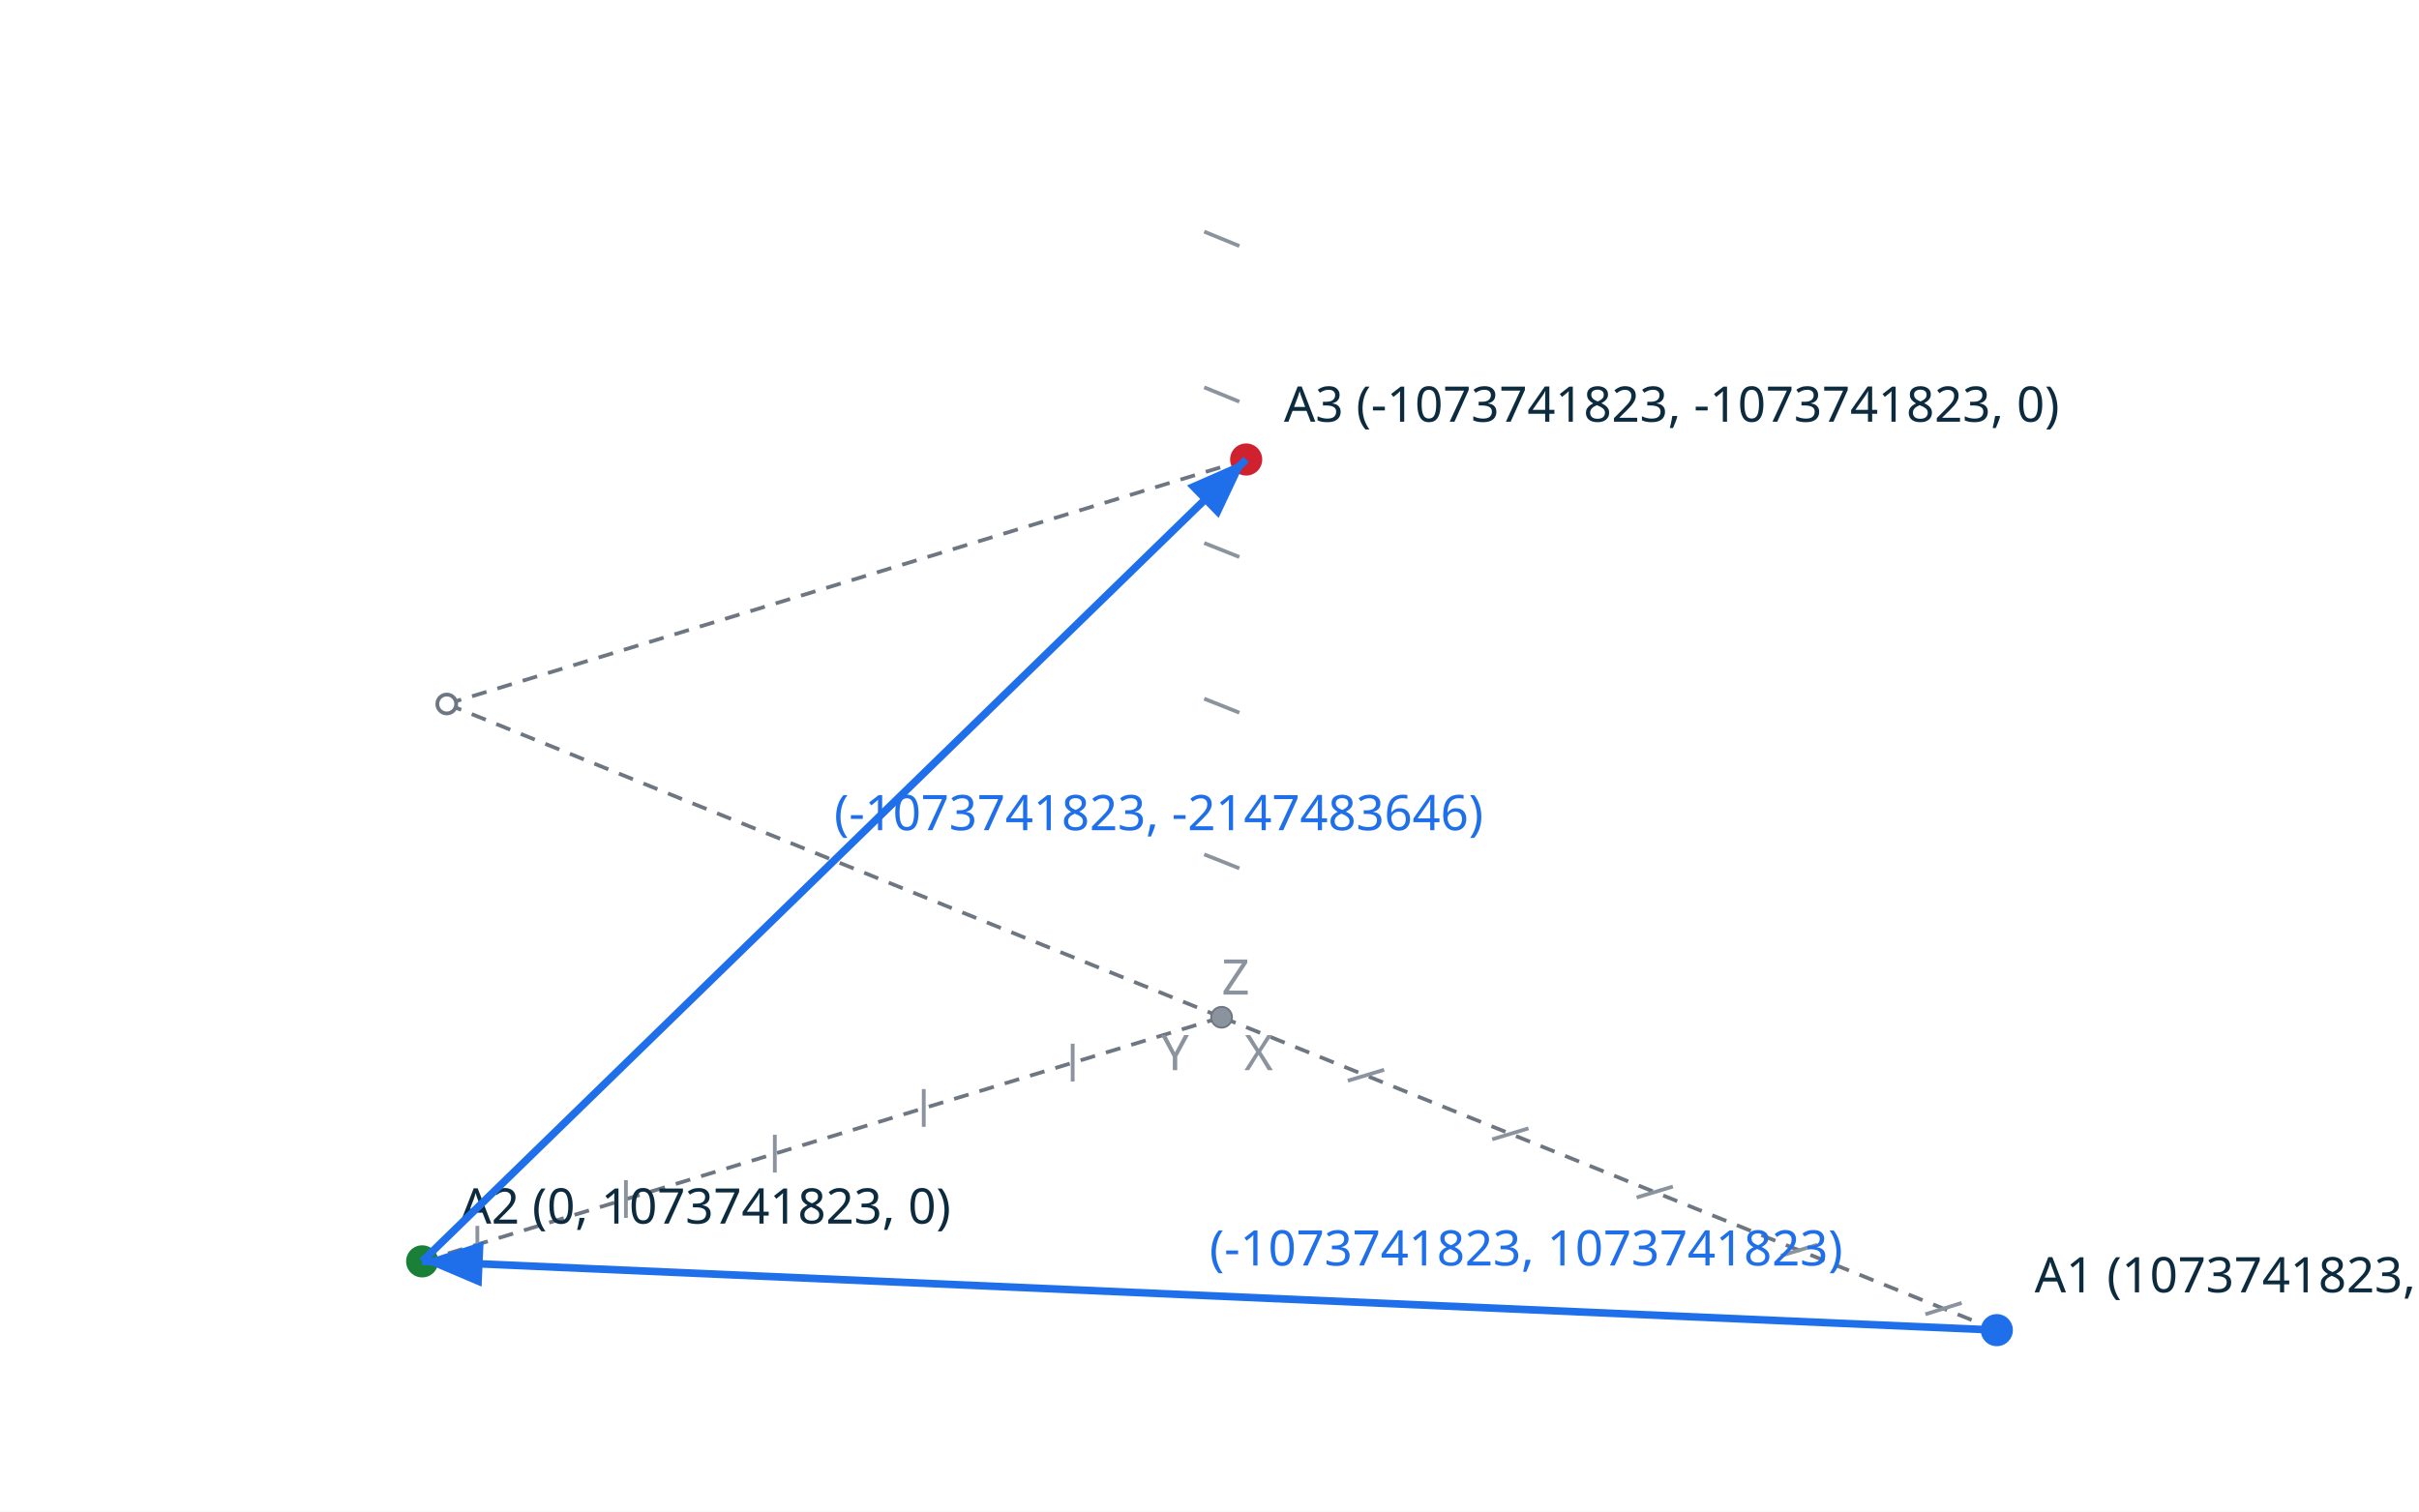
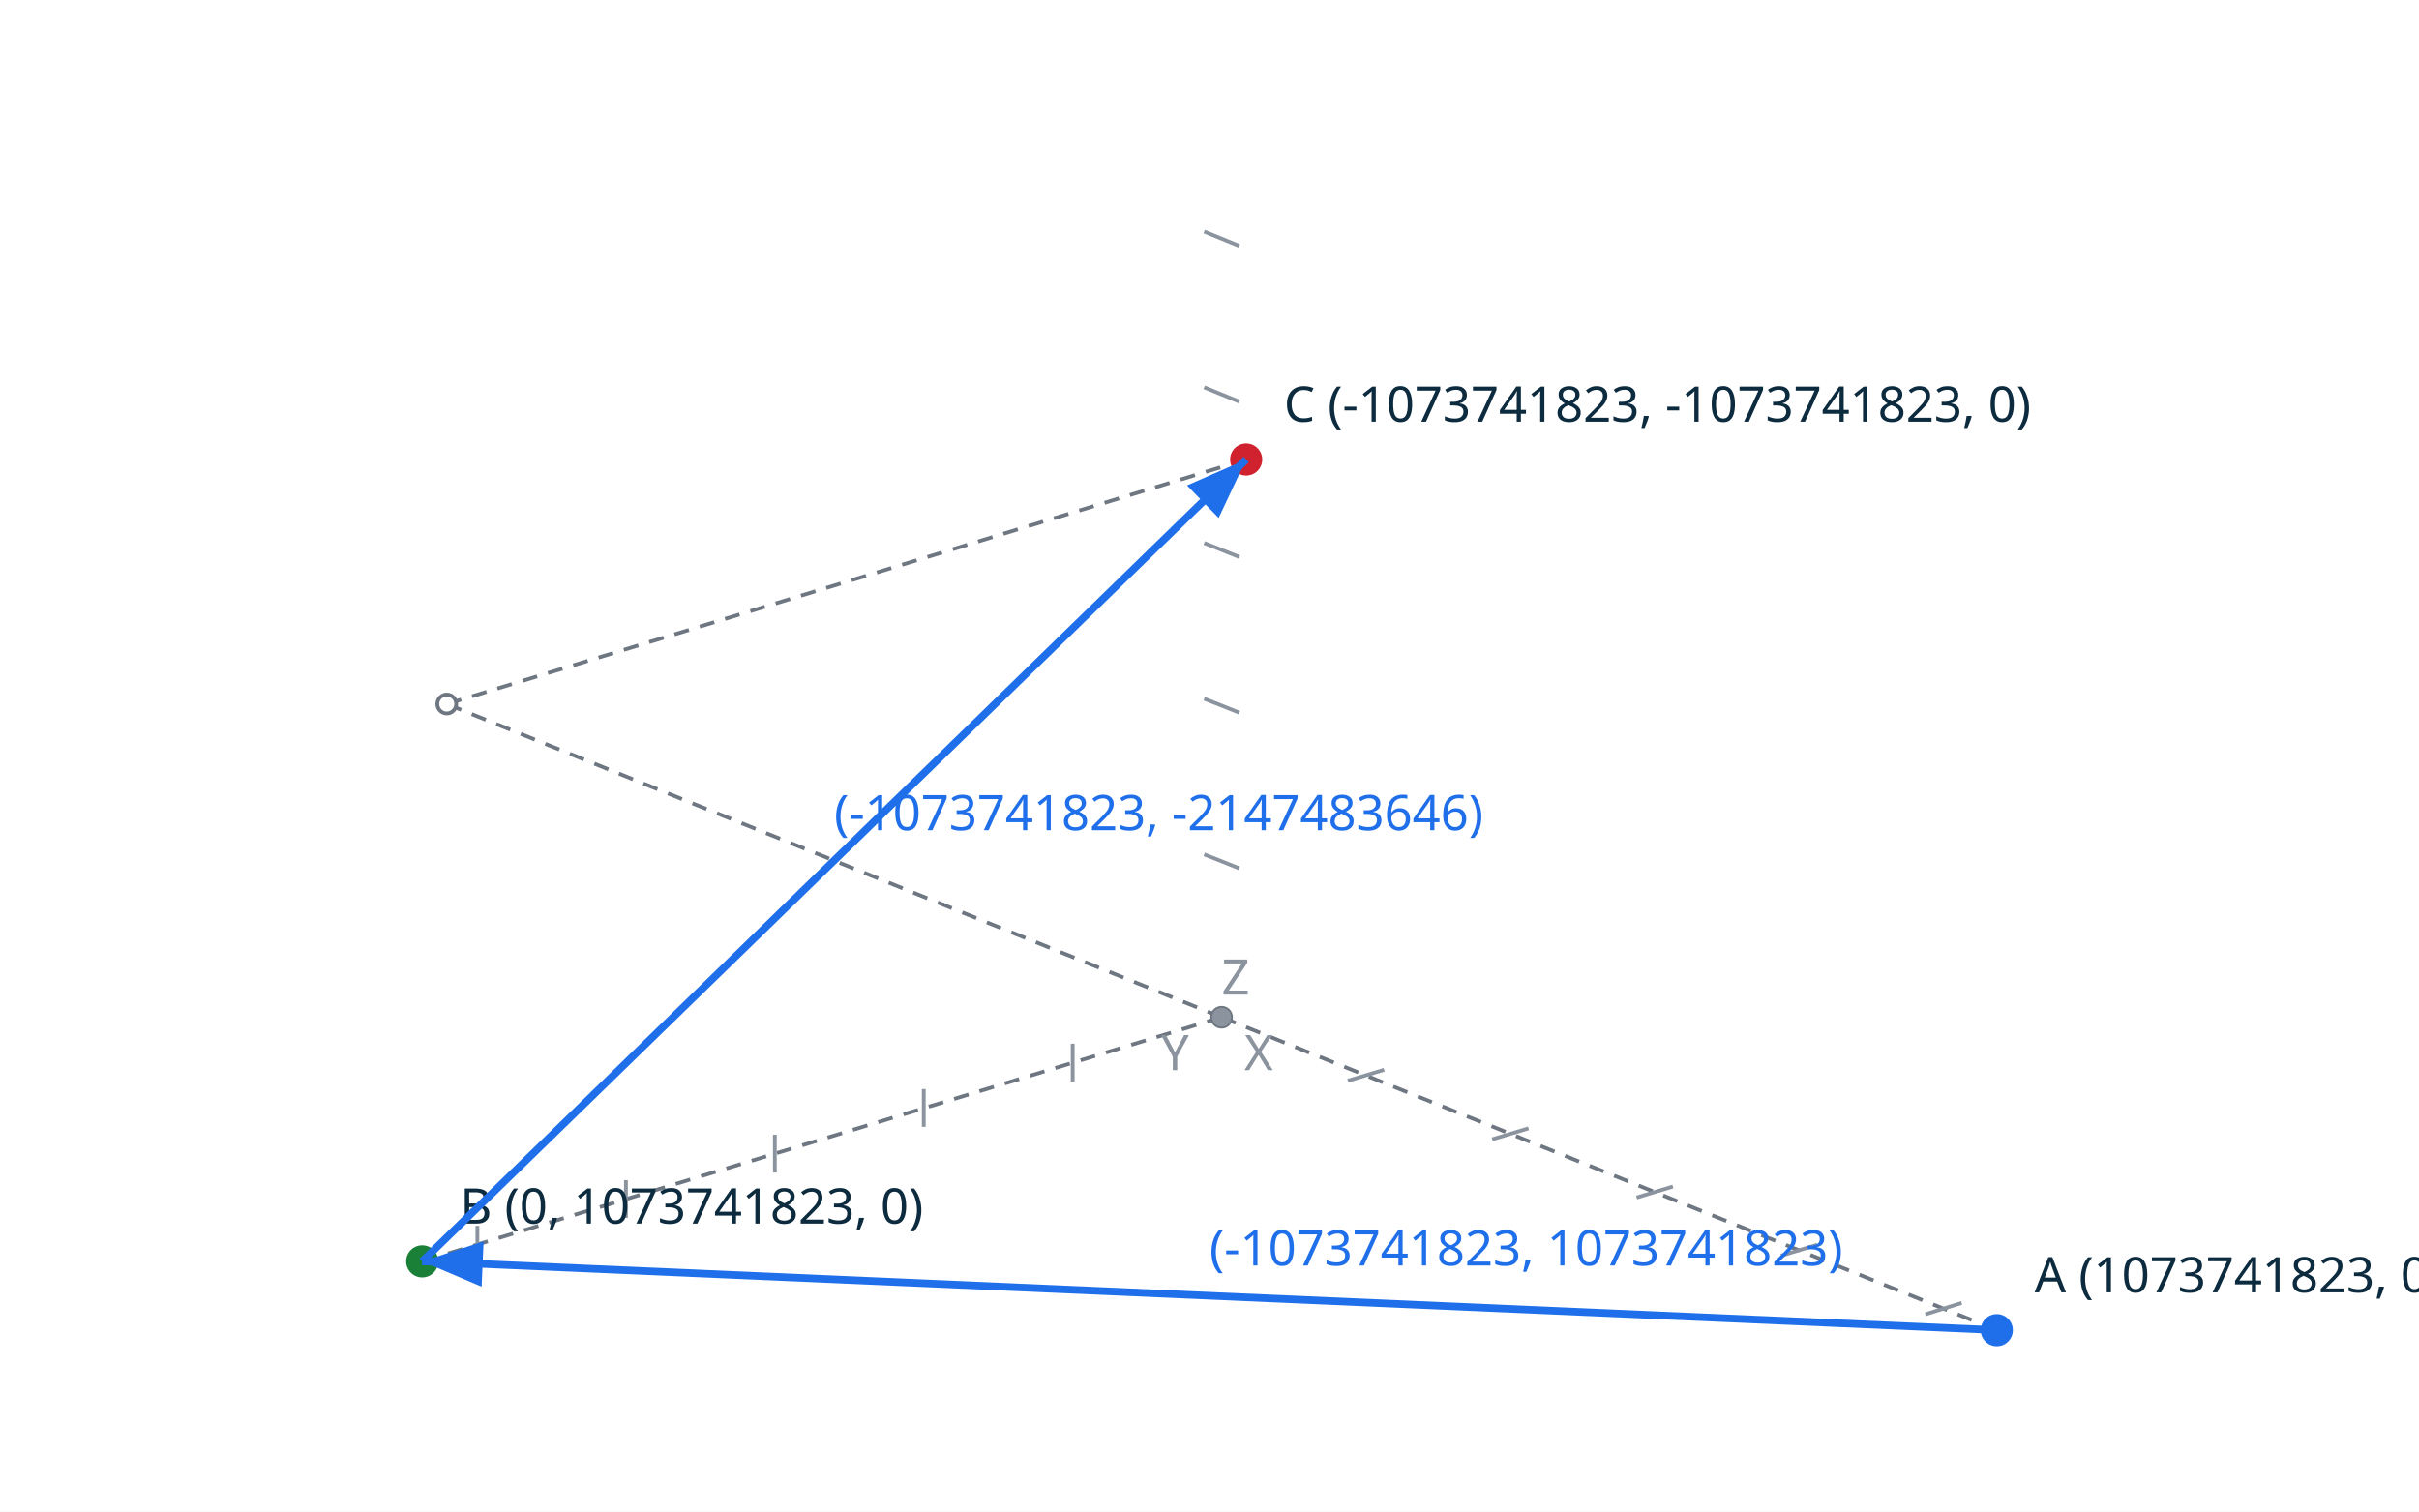
<svg xmlns="http://www.w3.org/2000/svg" viewBox="0 0 640 400" width="640" height="400">
  <rect width="640" height="400" fill="#ffffff" />
  <line x1="323.2" y1="269.2" x2="528.3" y2="352.0" stroke="#6e7781" stroke-width="1.0" stroke-dasharray="4 3" />
  <circle cx="528.3" cy="352.0" r="2.5" fill="#ffffff" stroke="#6e7781" stroke-width="1.0" />
  <circle cx="528.3" cy="352.0" r="2.5" fill="#ffffff" stroke="#6e7781" stroke-width="1.0" />
  <line x1="323.2" y1="269.2" x2="111.7" y2="333.8" stroke="#6e7781" stroke-width="1.0" stroke-dasharray="4 3" />
  <circle cx="323.2" cy="269.2" r="2.5" fill="#ffffff" stroke="#6e7781" stroke-width="1.0" />
  <circle cx="111.7" cy="333.8" r="2.5" fill="#ffffff" stroke="#6e7781" stroke-width="1.0" />
  <line x1="323.2" y1="269.2" x2="118.2" y2="186.3" stroke="#6e7781" stroke-width="1.0" stroke-dasharray="4 3" />
  <line x1="118.2" y1="186.3" x2="329.7" y2="121.6" stroke="#6e7781" stroke-width="1.0" stroke-dasharray="4 3" />
  <circle cx="118.2" cy="186.3" r="2.5" fill="#ffffff" stroke="#6e7781" stroke-width="1.0" />
  <circle cx="329.7" cy="121.6" r="2.5" fill="#ffffff" stroke="#6e7781" stroke-width="1.0" />
  <line x1="323.2" y1="269.2" x2="323.2" y2="269.2" stroke="#8b949e" stroke-width="1.0" stroke-dasharray="4 3" />
  <text x="329.2" y="283.2" fill="#8b949e" font-family="sans-serif" font-size="13">X</text>
  <line x1="323.2" y1="269.2" x2="323.2" y2="269.2" stroke="#8b949e" stroke-width="1.0" stroke-dasharray="4 3" />
  <text x="307.2" y="283.2" fill="#8b949e" font-family="sans-serif" font-size="13">Y</text>
  <line x1="323.2" y1="269.2" x2="323.2" y2="269.2" stroke="#8b949e" stroke-width="1.0" stroke-dasharray="4 3" />
  <text x="323.2" y="263.2" fill="#8b949e" font-family="sans-serif" font-size="13">Z</text>
  <circle cx="323.2" cy="269.2" r="2.5" fill="#8b949e" />
  <line x1="366.2" y1="283.1" x2="356.6" y2="286.0" stroke="#8b949e" stroke-width="1.0" />
  <line x1="404.4" y1="298.6" x2="394.8" y2="301.5" stroke="#8b949e" stroke-width="1.0" />
  <line x1="442.6" y1="314.0" x2="433.0" y2="316.9" stroke="#8b949e" stroke-width="1.0" />
  <line x1="480.8" y1="329.4" x2="471.2" y2="332.3" stroke="#8b949e" stroke-width="1.0" />
  <line x1="519.0" y1="344.8" x2="509.4" y2="347.8" stroke="#8b949e" stroke-width="1.0" />
  <line x1="283.8" y1="286.2" x2="283.8" y2="276.2" stroke="#8b949e" stroke-width="1.0" />
  <line x1="244.4" y1="298.2" x2="244.4" y2="288.2" stroke="#8b949e" stroke-width="1.0" />
  <line x1="205.0" y1="310.3" x2="205.0" y2="300.3" stroke="#8b949e" stroke-width="1.0" />
  <line x1="165.6" y1="322.3" x2="165.6" y2="312.3" stroke="#8b949e" stroke-width="1.0" />
  <line x1="126.3" y1="334.4" x2="126.3" y2="324.4" stroke="#8b949e" stroke-width="1.0" />
  <line x1="318.6" y1="226.1" x2="327.9" y2="229.8" stroke="#8b949e" stroke-width="1.0" />
  <line x1="318.6" y1="184.9" x2="327.9" y2="188.6" stroke="#8b949e" stroke-width="1.0" />
  <line x1="318.6" y1="143.7" x2="327.9" y2="147.4" stroke="#8b949e" stroke-width="1.0" />
  <line x1="318.6" y1="102.5" x2="327.9" y2="106.3" stroke="#8b949e" stroke-width="1.0" />
  <line x1="318.6" y1="61.3" x2="327.9" y2="65.1" stroke="#8b949e" stroke-width="1.0" />
  <circle cx="528.3" cy="352.0" r="5.0" fill="#1f6feb" stroke="#ffffff" stroke-width="1.5" />
-   <text x="538.3" y="342.0" fill="#0d2b3e" font-family="sans-serif" font-size="13">A1 (1073741823, 0, 0)</text>
+   <text x="538.3" y="342.0" fill="#0d2b3e" font-family="sans-serif" font-size="13">A (1073741823, 0, 0)</text>
  <circle cx="111.7" cy="333.8" r="5.0" fill="#1a7f37" stroke="#ffffff" stroke-width="1.5" />
-   <text x="121.7" y="323.8" fill="#0d2b3e" font-family="sans-serif" font-size="13">A2 (0, 1073741823, 0)</text>
+   <text x="121.7" y="323.8" fill="#0d2b3e" font-family="sans-serif" font-size="13">B (0, 1073741823, 0)</text>
  <circle cx="329.7" cy="121.6" r="5.0" fill="#cf222e" stroke="#ffffff" stroke-width="1.5" />
-   <text x="339.7" y="111.6" fill="#0d2b3e" font-family="sans-serif" font-size="13">A3 (-1073741823, -1073741823, 0)</text>
+   <text x="339.7" y="111.6" fill="#0d2b3e" font-family="sans-serif" font-size="13">C (-1073741823, -1073741823, 0)</text>
  <defs>
    <marker id="arrow" markerWidth="10" markerHeight="10" refX="8" refY="3" orient="auto">
      <path d="M0,0 L8,3 L0,6 z" fill="#1a7f37" />
    </marker>
    <marker id="arrow1" markerWidth="10" markerHeight="10" refX="8" refY="3" orient="auto">
      <path d="M0,0 L8,3 L0,6 z" fill="#1f6feb" />
    </marker>
  </defs>
  <line x1="528.3" y1="352.0" x2="111.7" y2="333.8" stroke="#1f6feb" stroke-width="2.0" marker-end="url(#arrow1)" />
  <text x="320.0" y="334.9" fill="#1f6feb" font-family="sans-serif" font-size="13">(-1073741823, 1073741823)</text>
  <line x1="111.7" y1="333.8" x2="329.7" y2="121.6" stroke="#1f6feb" stroke-width="2.0" marker-end="url(#arrow1)" />
  <text x="220.7" y="219.7" fill="#1f6feb" font-family="sans-serif" font-size="13">(-1073741823, -2147483646)</text>
</svg>
